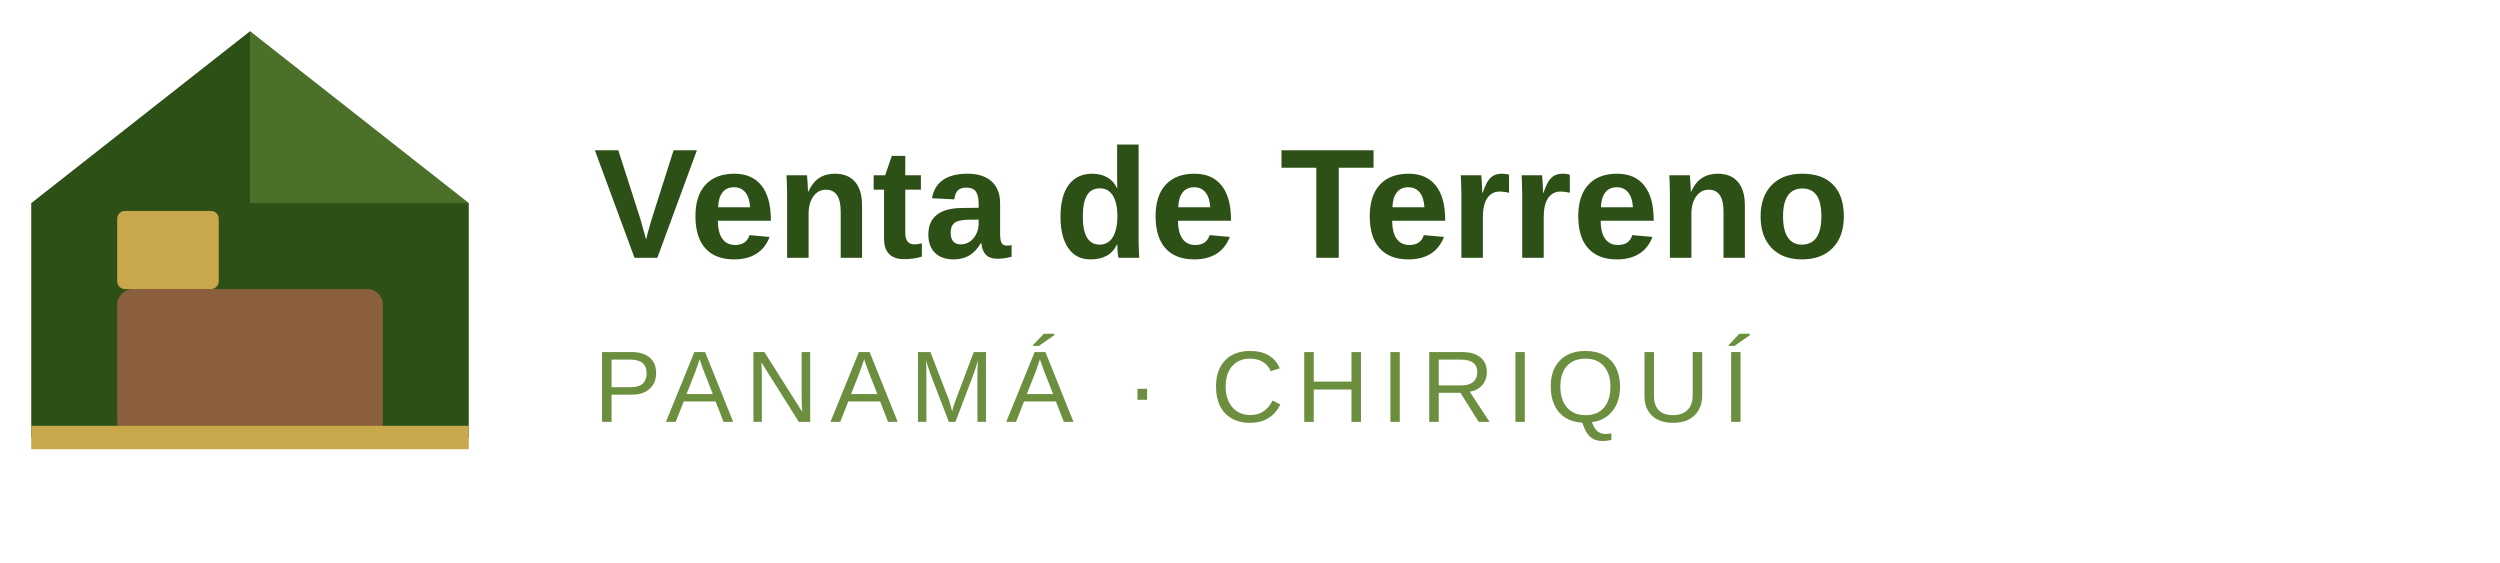
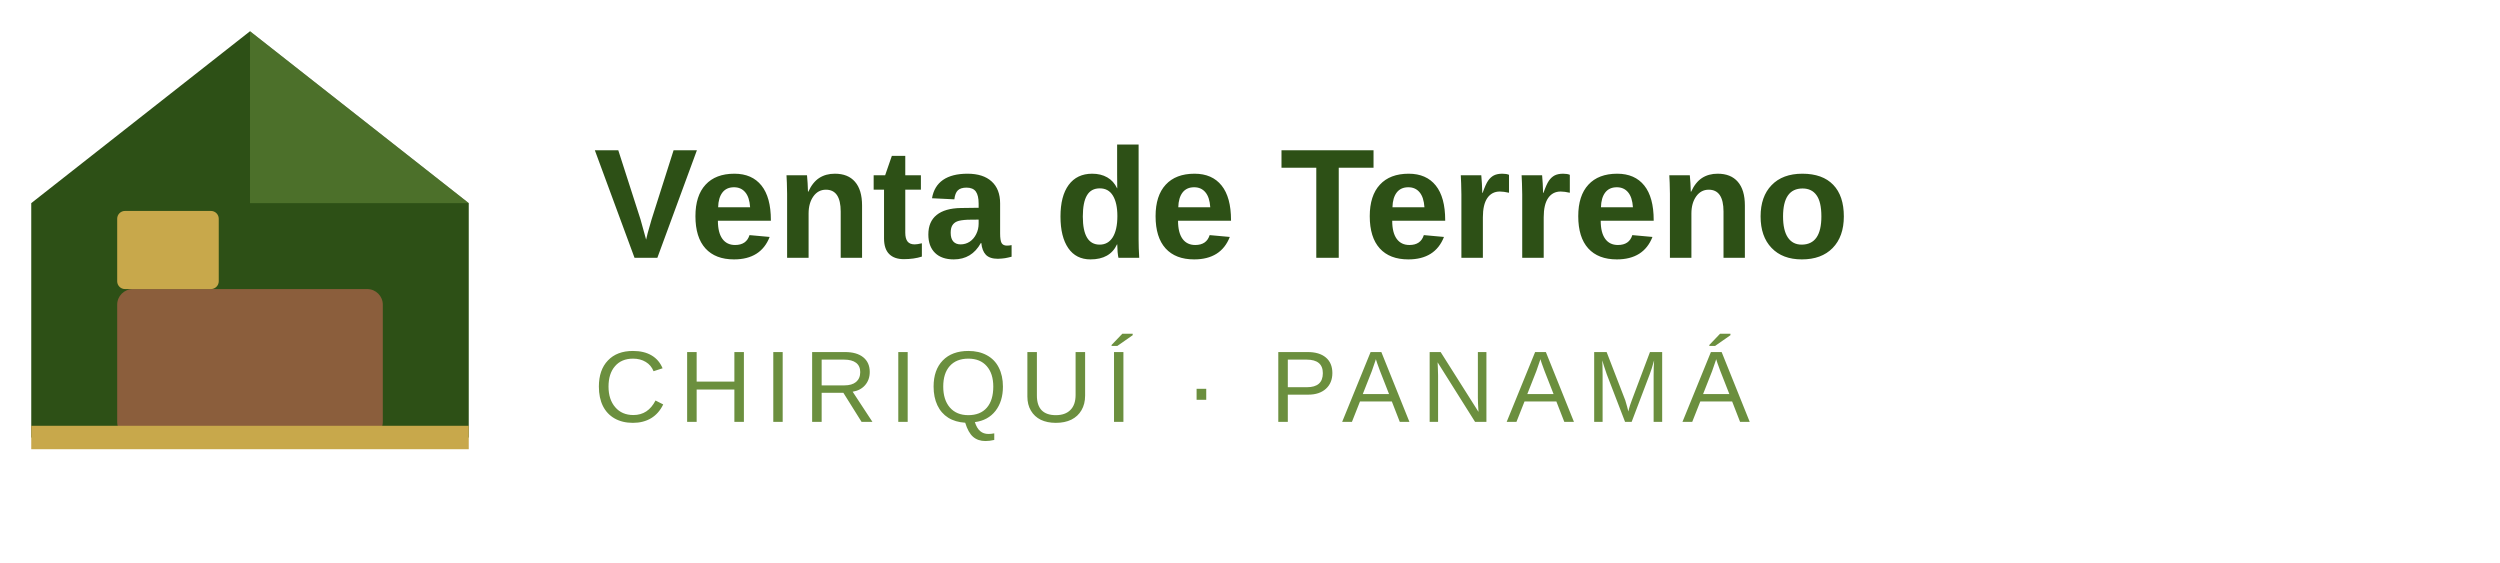
<svg xmlns="http://www.w3.org/2000/svg" width="320" height="72" viewBox="0 0 320 72" role="img">
  <g transform="translate(4,4)">
    <polygon points="28,0 56,22 56,52 0,52 0,22" fill="#2D5016" />
    <polygon points="28,0 56,22 28,22" fill="#6B8F3E" opacity="0.5" />
    <rect x="11" y="33" width="34" height="19" rx="2" fill="#8B5E3C" />
    <rect x="11" y="23" width="13" height="10" rx="1" fill="#C8A84B" />
    <line x1="0" y1="52" x2="56" y2="52" stroke="#C8A84B" stroke-width="3" />
  </g>
  <text x="76" y="33" font-family="Arial, sans-serif" font-size="20" font-weight="700" fill="#2D5016">Venta de Terreno</text>
-   <text x="76" y="54" font-family="Arial, sans-serif" font-size="13" font-weight="400" fill="#6B8F3E" letter-spacing="1.5">PANAMÁ · CHIRIQUÍ</text>
+   <text x="76" y="54" font-family="Arial, sans-serif" font-size="13" font-weight="400" fill="#6B8F3E" letter-spacing="1.5">CHIRIQUÍ · PANAMÁ</text>
</svg>
